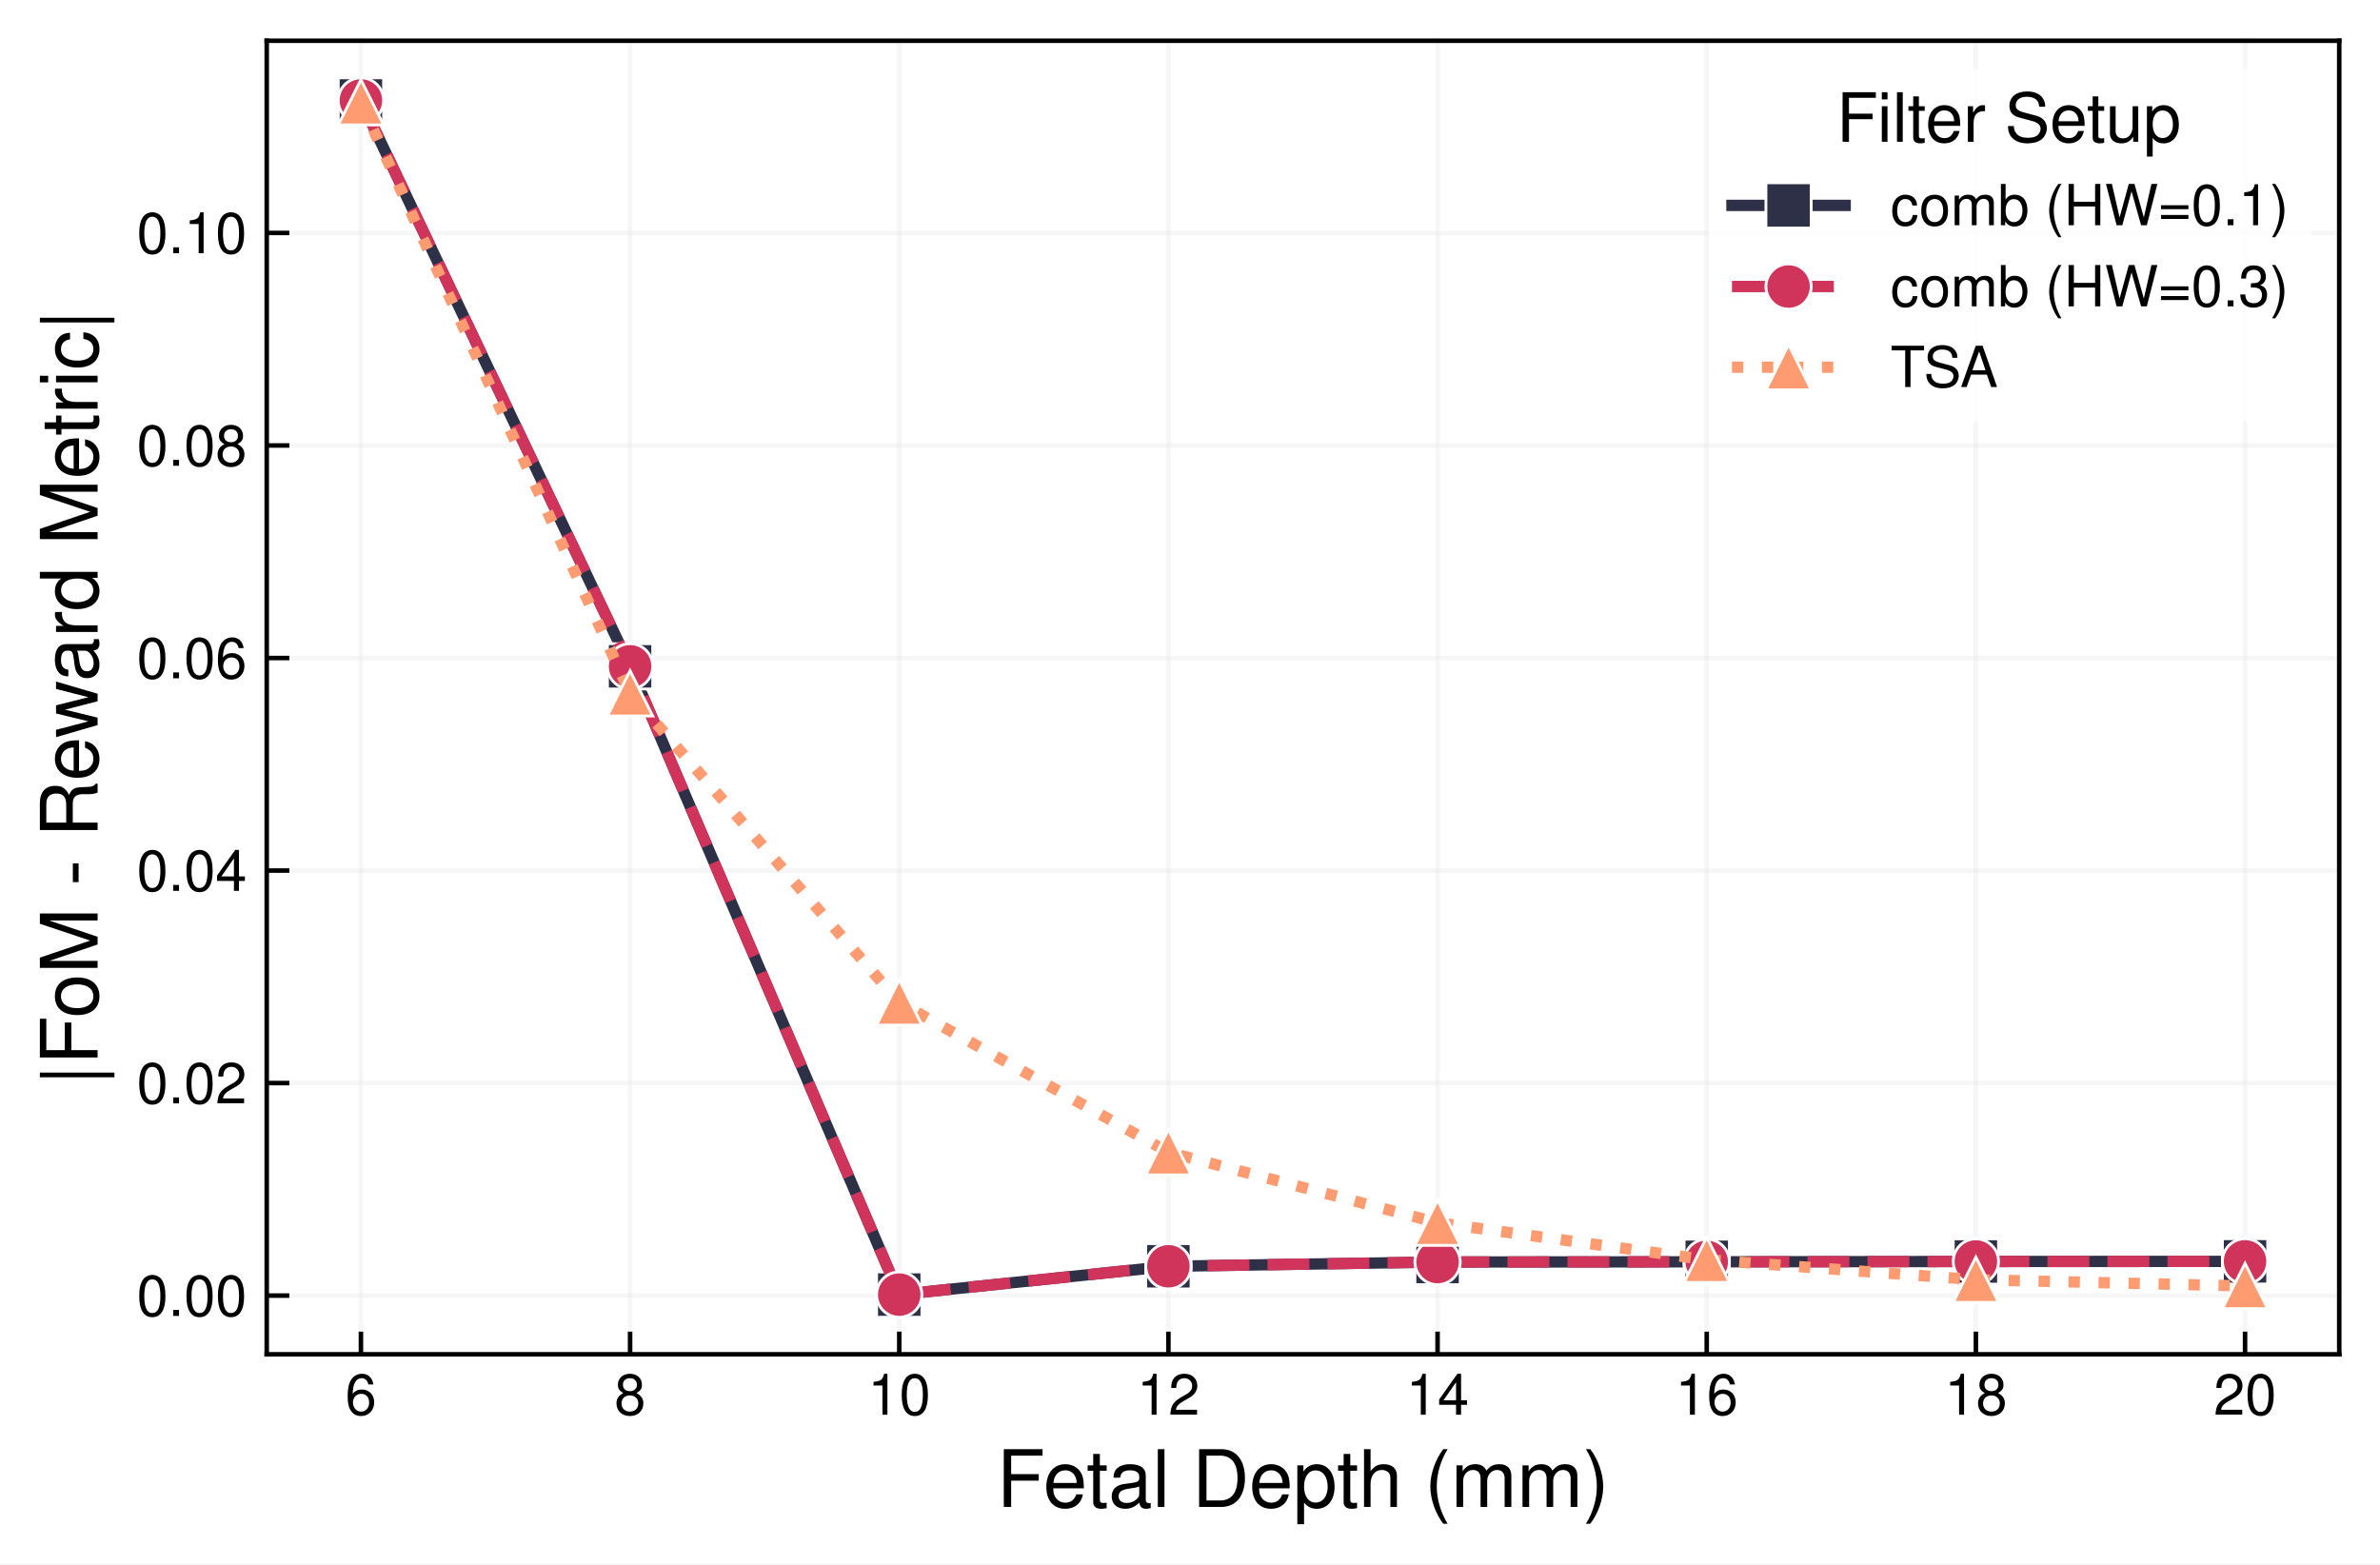
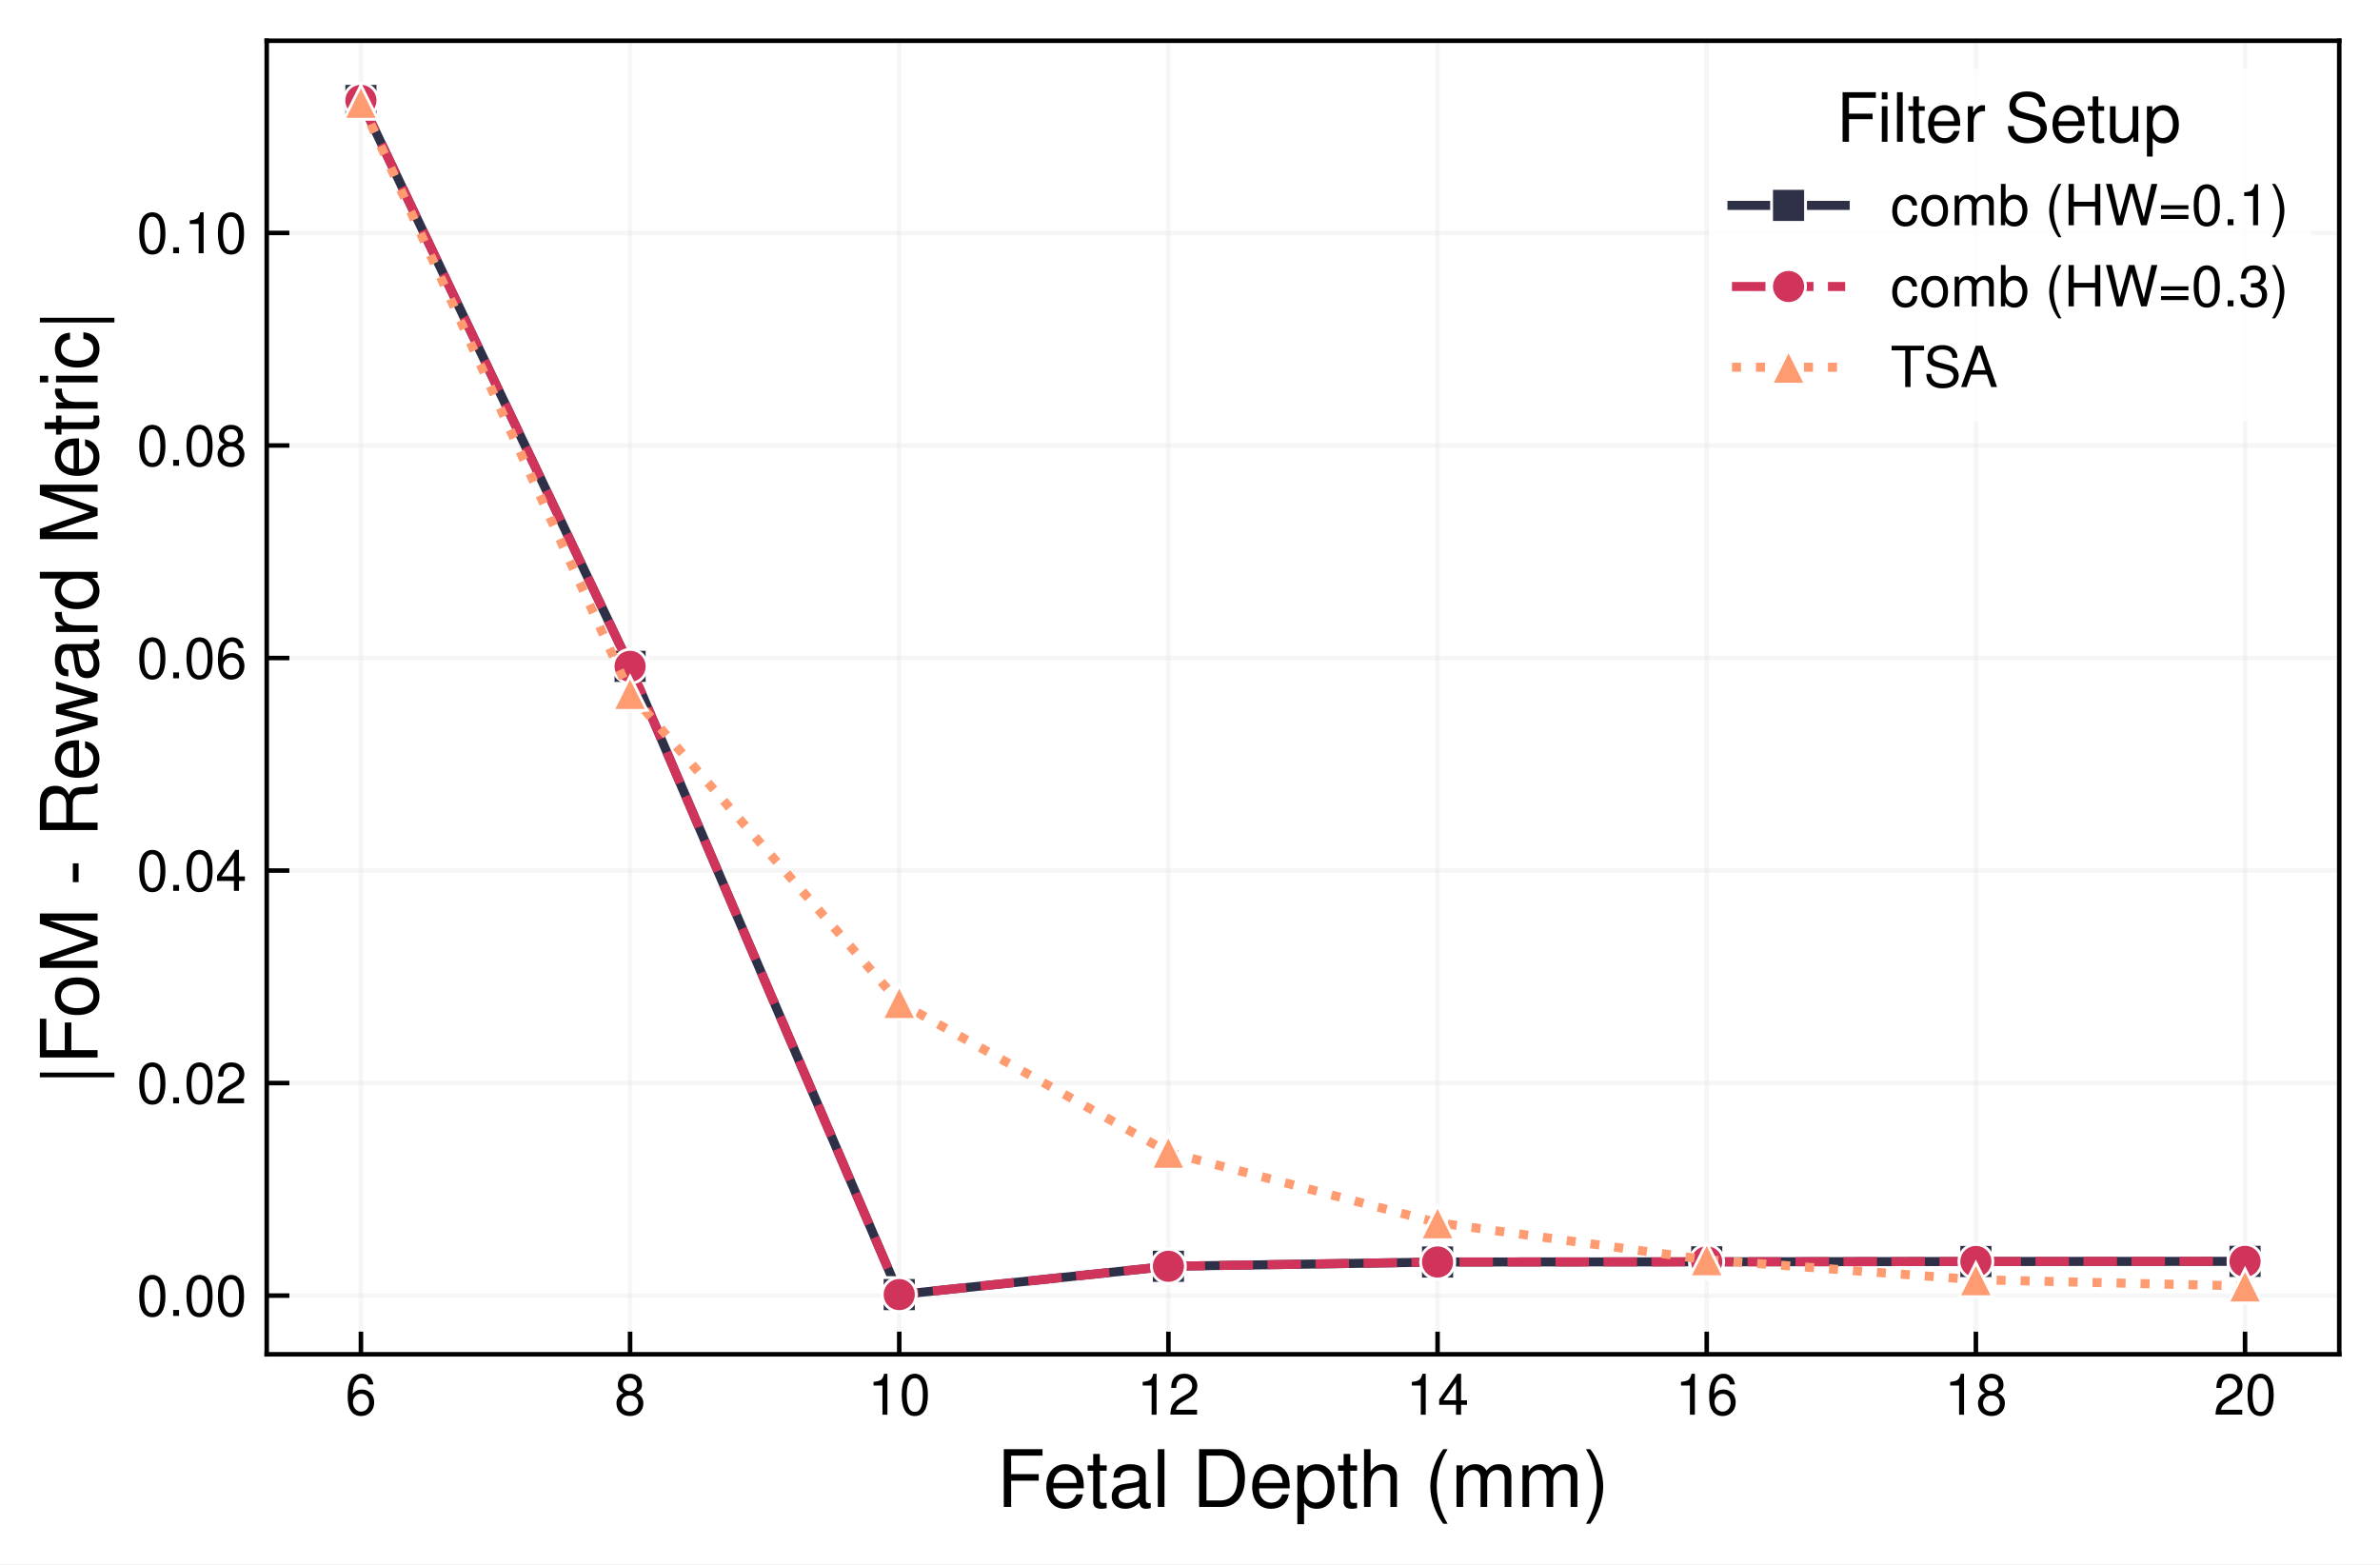
<svg xmlns="http://www.w3.org/2000/svg" xmlns:xlink="http://www.w3.org/1999/xlink" width="420.479pt" height="276.363pt" viewBox="0 0 420.479 276.363" version="1.1">
  <defs>
    <style type="text/css">*{stroke-linejoin: round; stroke-linecap: butt}</style>
  </defs>
  <g id="figure_1">
    <g id="patch_1">
      <path d="M 0 276.363  L 420.479 276.363  L 420.479 0  L 0 0  z " style="fill: #ffffff" />
    </g>
    <g id="axes_1">
      <g id="patch_2">
        <path d="M 47.122 239.28  L 413.279 239.28  L 413.279 7.2  L 47.122 7.2  z " style="fill: #ffffff" />
      </g>
      <g id="matplotlib.axis_1">
        <g id="xtick_1">
          <g id="line2d_1">
-             <path d="M 63.765 239.28  L 63.765 7.2  " clip-path="url(#pce09474e52)" style="fill: none; stroke: #e0e0e0; stroke-opacity: 0.3; stroke-width: 0.8; stroke-linecap: square" />
+             <path d="M 63.765 239.28  L 63.765 7.2  " clip-path="url(#pa3e68411b4)" style="fill: none; stroke: #e0e0e0; stroke-opacity: 0.3; stroke-width: 0.8; stroke-linecap: square" />
          </g>
          <g id="line2d_2">
            <defs>
-               <path id="m4759a4615b" d="M 0 0  L 0 -4  " style="stroke: #000000; stroke-width: 0.8" />
+               <path id="mb3259faded" d="M 0 0  L 0 -4  " style="stroke: #000000; stroke-width: 0.8" />
            </defs>
            <g>
-               <use xlink:href="#m4759a4615b" x="63.765" y="239.28" style="stroke: #000000; stroke-width: 0.8" />
+               <use xlink:href="#mb3259faded" x="63.765" y="239.28" style="stroke: #000000; stroke-width: 0.8" />
            </g>
          </g>
          <g id="text_1">
            <text style="font-size: 10px; font-family: 'Helvetica', 'Arial', sans-serif; text-anchor: middle" x="63.765" y="249.953" transform="rotate(-0 63.7654 249.9534)">6</text>
          </g>
        </g>
        <g id="xtick_2">
          <g id="line2d_3">
-             <path d="M 111.318 239.28  L 111.318 7.2  " clip-path="url(#pce09474e52)" style="fill: none; stroke: #e0e0e0; stroke-opacity: 0.3; stroke-width: 0.8; stroke-linecap: square" />
+             <path d="M 111.318 239.28  L 111.318 7.2  " clip-path="url(#pa3e68411b4)" style="fill: none; stroke: #e0e0e0; stroke-opacity: 0.3; stroke-width: 0.8; stroke-linecap: square" />
          </g>
          <g id="line2d_4">
            <g>
-               <use xlink:href="#m4759a4615b" x="111.318" y="239.28" style="stroke: #000000; stroke-width: 0.8" />
+               <use xlink:href="#mb3259faded" x="111.318" y="239.28" style="stroke: #000000; stroke-width: 0.8" />
            </g>
          </g>
          <g id="text_2">
            <text style="font-size: 10px; font-family: 'Helvetica', 'Arial', sans-serif; text-anchor: middle" x="111.318" y="249.953" transform="rotate(-0 111.3183 249.9534)">8</text>
          </g>
        </g>
        <g id="xtick_3">
          <g id="line2d_5">
-             <path d="M 158.871 239.28  L 158.871 7.2  " clip-path="url(#pce09474e52)" style="fill: none; stroke: #e0e0e0; stroke-opacity: 0.3; stroke-width: 0.8; stroke-linecap: square" />
+             <path d="M 158.871 239.28  L 158.871 7.2  " clip-path="url(#pa3e68411b4)" style="fill: none; stroke: #e0e0e0; stroke-opacity: 0.3; stroke-width: 0.8; stroke-linecap: square" />
          </g>
          <g id="line2d_6">
            <g>
-               <use xlink:href="#m4759a4615b" x="158.871" y="239.28" style="stroke: #000000; stroke-width: 0.8" />
+               <use xlink:href="#mb3259faded" x="158.871" y="239.28" style="stroke: #000000; stroke-width: 0.8" />
            </g>
          </g>
          <g id="text_3">
            <text style="font-size: 10px; font-family: 'Helvetica', 'Arial', sans-serif; text-anchor: middle" x="158.871" y="249.953" transform="rotate(-0 158.8712 249.9534)">10</text>
          </g>
        </g>
        <g id="xtick_4">
          <g id="line2d_7">
-             <path d="M 206.424 239.28  L 206.424 7.2  " clip-path="url(#pce09474e52)" style="fill: none; stroke: #e0e0e0; stroke-opacity: 0.3; stroke-width: 0.8; stroke-linecap: square" />
+             <path d="M 206.424 239.28  L 206.424 7.2  " clip-path="url(#pa3e68411b4)" style="fill: none; stroke: #e0e0e0; stroke-opacity: 0.3; stroke-width: 0.8; stroke-linecap: square" />
          </g>
          <g id="line2d_8">
            <g>
-               <use xlink:href="#m4759a4615b" x="206.424" y="239.28" style="stroke: #000000; stroke-width: 0.8" />
+               <use xlink:href="#mb3259faded" x="206.424" y="239.28" style="stroke: #000000; stroke-width: 0.8" />
            </g>
          </g>
          <g id="text_4">
            <text style="font-size: 10px; font-family: 'Helvetica', 'Arial', sans-serif; text-anchor: middle" x="206.424" y="249.953" transform="rotate(-0 206.4242 249.9534)">12</text>
          </g>
        </g>
        <g id="xtick_5">
          <g id="line2d_9">
-             <path d="M 253.977 239.28  L 253.977 7.2  " clip-path="url(#pce09474e52)" style="fill: none; stroke: #e0e0e0; stroke-opacity: 0.3; stroke-width: 0.8; stroke-linecap: square" />
+             <path d="M 253.977 239.28  L 253.977 7.2  " clip-path="url(#pa3e68411b4)" style="fill: none; stroke: #e0e0e0; stroke-opacity: 0.3; stroke-width: 0.8; stroke-linecap: square" />
          </g>
          <g id="line2d_10">
            <g>
-               <use xlink:href="#m4759a4615b" x="253.977" y="239.28" style="stroke: #000000; stroke-width: 0.8" />
+               <use xlink:href="#mb3259faded" x="253.977" y="239.28" style="stroke: #000000; stroke-width: 0.8" />
            </g>
          </g>
          <g id="text_5">
            <text style="font-size: 10px; font-family: 'Helvetica', 'Arial', sans-serif; text-anchor: middle" x="253.977" y="249.953" transform="rotate(-0 253.9771 249.9534)">14</text>
          </g>
        </g>
        <g id="xtick_6">
          <g id="line2d_11">
-             <path d="M 301.53 239.28  L 301.53 7.2  " clip-path="url(#pce09474e52)" style="fill: none; stroke: #e0e0e0; stroke-opacity: 0.3; stroke-width: 0.8; stroke-linecap: square" />
+             <path d="M 301.53 239.28  L 301.53 7.2  " clip-path="url(#pa3e68411b4)" style="fill: none; stroke: #e0e0e0; stroke-opacity: 0.3; stroke-width: 0.8; stroke-linecap: square" />
          </g>
          <g id="line2d_12">
            <g>
-               <use xlink:href="#m4759a4615b" x="301.53" y="239.28" style="stroke: #000000; stroke-width: 0.8" />
+               <use xlink:href="#mb3259faded" x="301.53" y="239.28" style="stroke: #000000; stroke-width: 0.8" />
            </g>
          </g>
          <g id="text_6">
            <text style="font-size: 10px; font-family: 'Helvetica', 'Arial', sans-serif; text-anchor: middle" x="301.53" y="249.953" transform="rotate(-0 301.53 249.9534)">16</text>
          </g>
        </g>
        <g id="xtick_7">
          <g id="line2d_13">
-             <path d="M 349.083 239.28  L 349.083 7.2  " clip-path="url(#pce09474e52)" style="fill: none; stroke: #e0e0e0; stroke-opacity: 0.3; stroke-width: 0.8; stroke-linecap: square" />
+             <path d="M 349.083 239.28  L 349.083 7.2  " clip-path="url(#pa3e68411b4)" style="fill: none; stroke: #e0e0e0; stroke-opacity: 0.3; stroke-width: 0.8; stroke-linecap: square" />
          </g>
          <g id="line2d_14">
            <g>
-               <use xlink:href="#m4759a4615b" x="349.083" y="239.28" style="stroke: #000000; stroke-width: 0.8" />
+               <use xlink:href="#mb3259faded" x="349.083" y="239.28" style="stroke: #000000; stroke-width: 0.8" />
            </g>
          </g>
          <g id="text_7">
            <text style="font-size: 10px; font-family: 'Helvetica', 'Arial', sans-serif; text-anchor: middle" x="349.083" y="249.953" transform="rotate(-0 349.0829 249.9534)">18</text>
          </g>
        </g>
        <g id="xtick_8">
          <g id="line2d_15">
-             <path d="M 396.636 239.28  L 396.636 7.2  " clip-path="url(#pce09474e52)" style="fill: none; stroke: #e0e0e0; stroke-opacity: 0.3; stroke-width: 0.8; stroke-linecap: square" />
+             <path d="M 396.636 239.28  L 396.636 7.2  " clip-path="url(#pa3e68411b4)" style="fill: none; stroke: #e0e0e0; stroke-opacity: 0.3; stroke-width: 0.8; stroke-linecap: square" />
          </g>
          <g id="line2d_16">
            <g>
-               <use xlink:href="#m4759a4615b" x="396.636" y="239.28" style="stroke: #000000; stroke-width: 0.8" />
+               <use xlink:href="#mb3259faded" x="396.636" y="239.28" style="stroke: #000000; stroke-width: 0.8" />
            </g>
          </g>
          <g id="text_8">
            <text style="font-size: 10px; font-family: 'Helvetica', 'Arial', sans-serif; text-anchor: middle" x="396.636" y="249.953" transform="rotate(-0 396.6359 249.9534)">20</text>
          </g>
        </g>
        <g id="text_9">
          <text style="font-size: 14px; font-family: 'Helvetica', 'Arial', sans-serif; text-anchor: middle" x="230.201" y="266.245" transform="rotate(-0 230.2006 266.2447)">Fetal Depth (mm)</text>
        </g>
      </g>
      <g id="matplotlib.axis_2">
        <g id="ytick_1">
          <g id="line2d_17">
-             <path d="M 47.122 228.908  L 413.279 228.908  " clip-path="url(#pce09474e52)" style="fill: none; stroke: #e0e0e0; stroke-opacity: 0.3; stroke-width: 0.8; stroke-linecap: square" />
+             <path d="M 47.122 228.908  L 413.279 228.908  " clip-path="url(#pa3e68411b4)" style="fill: none; stroke: #e0e0e0; stroke-opacity: 0.3; stroke-width: 0.8; stroke-linecap: square" />
          </g>
          <g id="line2d_18">
            <defs>
-               <path id="m7cc4bfd30e" d="M 0 0  L 4 0  " style="stroke: #000000; stroke-width: 0.8" />
+               <path id="maa74614fd0" d="M 0 0  L 4 0  " style="stroke: #000000; stroke-width: 0.8" />
            </defs>
            <g>
-               <use xlink:href="#m7cc4bfd30e" x="47.122" y="228.908" style="stroke: #000000; stroke-width: 0.8" />
+               <use xlink:href="#maa74614fd0" x="47.122" y="228.908" style="stroke: #000000; stroke-width: 0.8" />
            </g>
          </g>
          <g id="text_10">
            <text style="font-size: 10px; font-family: 'Helvetica', 'Arial', sans-serif; text-anchor: end" x="43.622" y="232.494" transform="rotate(-0 43.62188 232.4942)">0.00</text>
          </g>
        </g>
        <g id="ytick_2">
          <g id="line2d_19">
-             <path d="M 47.122 191.358  L 413.279 191.358  " clip-path="url(#pce09474e52)" style="fill: none; stroke: #e0e0e0; stroke-opacity: 0.3; stroke-width: 0.8; stroke-linecap: square" />
+             <path d="M 47.122 191.358  L 413.279 191.358  " clip-path="url(#pa3e68411b4)" style="fill: none; stroke: #e0e0e0; stroke-opacity: 0.3; stroke-width: 0.8; stroke-linecap: square" />
          </g>
          <g id="line2d_20">
            <g>
-               <use xlink:href="#m7cc4bfd30e" x="47.122" y="191.358" style="stroke: #000000; stroke-width: 0.8" />
+               <use xlink:href="#maa74614fd0" x="47.122" y="191.358" style="stroke: #000000; stroke-width: 0.8" />
            </g>
          </g>
          <g id="text_11">
            <text style="font-size: 10px; font-family: 'Helvetica', 'Arial', sans-serif; text-anchor: end" x="43.622" y="194.944" transform="rotate(-0 43.62188 194.9444)">0.02</text>
          </g>
        </g>
        <g id="ytick_3">
          <g id="line2d_21">
-             <path d="M 47.122 153.808  L 413.279 153.808  " clip-path="url(#pce09474e52)" style="fill: none; stroke: #e0e0e0; stroke-opacity: 0.3; stroke-width: 0.8; stroke-linecap: square" />
+             <path d="M 47.122 153.808  L 413.279 153.808  " clip-path="url(#pa3e68411b4)" style="fill: none; stroke: #e0e0e0; stroke-opacity: 0.3; stroke-width: 0.8; stroke-linecap: square" />
          </g>
          <g id="line2d_22">
            <g>
-               <use xlink:href="#m7cc4bfd30e" x="47.122" y="153.808" style="stroke: #000000; stroke-width: 0.8" />
+               <use xlink:href="#maa74614fd0" x="47.122" y="153.808" style="stroke: #000000; stroke-width: 0.8" />
            </g>
          </g>
          <g id="text_12">
            <text style="font-size: 10px; font-family: 'Helvetica', 'Arial', sans-serif; text-anchor: end" x="43.622" y="157.395" transform="rotate(-0 43.62188 157.3946)">0.04</text>
          </g>
        </g>
        <g id="ytick_4">
          <g id="line2d_23">
-             <path d="M 47.122 116.258  L 413.279 116.258  " clip-path="url(#pce09474e52)" style="fill: none; stroke: #e0e0e0; stroke-opacity: 0.3; stroke-width: 0.8; stroke-linecap: square" />
+             <path d="M 47.122 116.258  L 413.279 116.258  " clip-path="url(#pa3e68411b4)" style="fill: none; stroke: #e0e0e0; stroke-opacity: 0.3; stroke-width: 0.8; stroke-linecap: square" />
          </g>
          <g id="line2d_24">
            <g>
-               <use xlink:href="#m7cc4bfd30e" x="47.122" y="116.258" style="stroke: #000000; stroke-width: 0.8" />
+               <use xlink:href="#maa74614fd0" x="47.122" y="116.258" style="stroke: #000000; stroke-width: 0.8" />
            </g>
          </g>
          <g id="text_13">
            <text style="font-size: 10px; font-family: 'Helvetica', 'Arial', sans-serif; text-anchor: end" x="43.622" y="119.845" transform="rotate(-0 43.62188 119.8448)">0.06</text>
          </g>
        </g>
        <g id="ytick_5">
          <g id="line2d_25">
-             <path d="M 47.122 78.708  L 413.279 78.708  " clip-path="url(#pce09474e52)" style="fill: none; stroke: #e0e0e0; stroke-opacity: 0.3; stroke-width: 0.8; stroke-linecap: square" />
+             <path d="M 47.122 78.708  L 413.279 78.708  " clip-path="url(#pa3e68411b4)" style="fill: none; stroke: #e0e0e0; stroke-opacity: 0.3; stroke-width: 0.8; stroke-linecap: square" />
          </g>
          <g id="line2d_26">
            <g>
-               <use xlink:href="#m7cc4bfd30e" x="47.122" y="78.708" style="stroke: #000000; stroke-width: 0.8" />
+               <use xlink:href="#maa74614fd0" x="47.122" y="78.708" style="stroke: #000000; stroke-width: 0.8" />
            </g>
          </g>
          <g id="text_14">
            <text style="font-size: 10px; font-family: 'Helvetica', 'Arial', sans-serif; text-anchor: end" x="43.622" y="82.295" transform="rotate(-0 43.62188 82.29492)">0.08</text>
          </g>
        </g>
        <g id="ytick_6">
          <g id="line2d_27">
-             <path d="M 47.122 41.158  L 413.279 41.158  " clip-path="url(#pce09474e52)" style="fill: none; stroke: #e0e0e0; stroke-opacity: 0.3; stroke-width: 0.8; stroke-linecap: square" />
+             <path d="M 47.122 41.158  L 413.279 41.158  " clip-path="url(#pa3e68411b4)" style="fill: none; stroke: #e0e0e0; stroke-opacity: 0.3; stroke-width: 0.8; stroke-linecap: square" />
          </g>
          <g id="line2d_28">
            <g>
-               <use xlink:href="#m7cc4bfd30e" x="47.122" y="41.158" style="stroke: #000000; stroke-width: 0.8" />
+               <use xlink:href="#maa74614fd0" x="47.122" y="41.158" style="stroke: #000000; stroke-width: 0.8" />
            </g>
          </g>
          <g id="text_15">
            <text style="font-size: 10px; font-family: 'Helvetica', 'Arial', sans-serif; text-anchor: end" x="43.622" y="44.745" transform="rotate(-0 43.62188 44.74509)">0.10</text>
          </g>
        </g>
        <g id="text_16">
          <text style="font-size: 14px; font-family: 'Helvetica', 'Arial', sans-serif; text-anchor: middle" x="17.243" y="123.24" transform="rotate(-90 17.24281 123.24)">|FoM - Reward Metric|</text>
        </g>
      </g>
      <g id="line2d_29">
-         <path d="M 63.765 17.749  L 111.318 117.73  L 158.871 228.731  L 206.424 223.728  L 253.977 222.975  L 301.53 222.94  L 349.083 222.883  L 396.636 222.86  " clip-path="url(#pce09474e52)" style="fill: none; stroke: #2d3047; stroke-width: 2; stroke-linecap: square" />
+         <path d="M 63.765 17.749  L 111.318 117.73  L 158.871 228.731  L 206.424 223.728  L 253.977 222.975  L 301.53 222.94  L 349.083 222.883  L 396.636 222.86  " clip-path="url(#pa3e68411b4)" style="fill: none; stroke: #2d3047; stroke-width: 1.6; stroke-linecap: square" />
        <defs>
-           <path id="m6dcfb012e1" d="M -4 4  L 4 4  L 4 -4  L -4 -4  z " style="stroke: #ffffff; stroke-width: 0.5; stroke-linejoin: miter" />
+           <path id="ma402a97461" d="M -3 3  L 3 3  L 3 -3  L -3 -3  z " style="stroke: #ffffff; stroke-width: 0.5; stroke-linejoin: miter" />
        </defs>
-         <g clip-path="url(#pce09474e52)">
-           <use xlink:href="#m6dcfb012e1" x="63.765" y="17.749" style="fill: #2d3047; stroke: #ffffff; stroke-width: 0.5; stroke-linejoin: miter" />
-           <use xlink:href="#m6dcfb012e1" x="111.318" y="117.73" style="fill: #2d3047; stroke: #ffffff; stroke-width: 0.5; stroke-linejoin: miter" />
-           <use xlink:href="#m6dcfb012e1" x="158.871" y="228.731" style="fill: #2d3047; stroke: #ffffff; stroke-width: 0.5; stroke-linejoin: miter" />
-           <use xlink:href="#m6dcfb012e1" x="206.424" y="223.728" style="fill: #2d3047; stroke: #ffffff; stroke-width: 0.5; stroke-linejoin: miter" />
-           <use xlink:href="#m6dcfb012e1" x="253.977" y="222.975" style="fill: #2d3047; stroke: #ffffff; stroke-width: 0.5; stroke-linejoin: miter" />
-           <use xlink:href="#m6dcfb012e1" x="301.53" y="222.94" style="fill: #2d3047; stroke: #ffffff; stroke-width: 0.5; stroke-linejoin: miter" />
-           <use xlink:href="#m6dcfb012e1" x="349.083" y="222.883" style="fill: #2d3047; stroke: #ffffff; stroke-width: 0.5; stroke-linejoin: miter" />
-           <use xlink:href="#m6dcfb012e1" x="396.636" y="222.86" style="fill: #2d3047; stroke: #ffffff; stroke-width: 0.5; stroke-linejoin: miter" />
+         <g clip-path="url(#pa3e68411b4)">
+           <use xlink:href="#ma402a97461" x="63.765" y="17.749" style="fill: #2d3047; stroke: #ffffff; stroke-width: 0.5; stroke-linejoin: miter" />
+           <use xlink:href="#ma402a97461" x="111.318" y="117.73" style="fill: #2d3047; stroke: #ffffff; stroke-width: 0.5; stroke-linejoin: miter" />
+           <use xlink:href="#ma402a97461" x="158.871" y="228.731" style="fill: #2d3047; stroke: #ffffff; stroke-width: 0.5; stroke-linejoin: miter" />
+           <use xlink:href="#ma402a97461" x="206.424" y="223.728" style="fill: #2d3047; stroke: #ffffff; stroke-width: 0.5; stroke-linejoin: miter" />
+           <use xlink:href="#ma402a97461" x="253.977" y="222.975" style="fill: #2d3047; stroke: #ffffff; stroke-width: 0.5; stroke-linejoin: miter" />
+           <use xlink:href="#ma402a97461" x="301.53" y="222.94" style="fill: #2d3047; stroke: #ffffff; stroke-width: 0.5; stroke-linejoin: miter" />
+           <use xlink:href="#ma402a97461" x="349.083" y="222.883" style="fill: #2d3047; stroke: #ffffff; stroke-width: 0.5; stroke-linejoin: miter" />
+           <use xlink:href="#ma402a97461" x="396.636" y="222.86" style="fill: #2d3047; stroke: #ffffff; stroke-width: 0.5; stroke-linejoin: miter" />
        </g>
      </g>
      <g id="line2d_30">
-         <path d="M 63.765 17.749  L 111.318 117.73  L 158.871 228.731  L 206.424 223.728  L 253.977 222.975  L 301.53 222.941  L 349.083 222.883  L 396.636 222.86  " clip-path="url(#pce09474e52)" style="fill: none; stroke-dasharray: 7.4,3.2; stroke-dashoffset: 0; stroke: #d1345b; stroke-width: 2" />
+         <path d="M 63.765 17.749  L 111.318 117.73  L 158.871 228.731  L 206.424 223.728  L 253.977 222.975  L 301.53 222.941  L 349.083 222.883  L 396.636 222.86  " clip-path="url(#pa3e68411b4)" style="fill: none; stroke-dasharray: 5.92,2.56; stroke-dashoffset: 0; stroke: #d1345b; stroke-width: 1.6" />
        <defs>
-           <path id="m7ca4efd476" d="M 0 4  C 1.061 4 2.078 3.579 2.828 2.828  C 3.579 2.078 4 1.061 4 0  C 4 -1.061 3.579 -2.078 2.828 -2.828  C 2.078 -3.579 1.061 -4 0 -4  C -1.061 -4 -2.078 -3.579 -2.828 -2.828  C -3.579 -2.078 -4 -1.061 -4 0  C -4 1.061 -3.579 2.078 -2.828 2.828  C -2.078 3.579 -1.061 4 0 4  z " style="stroke: #ffffff; stroke-width: 0.5" />
+           <path id="m5392e38bd3" d="M 0 3  C 0.796 3 1.559 2.684 2.121 2.121  C 2.684 1.559 3 0.796 3 0  C 3 -0.796 2.684 -1.559 2.121 -2.121  C 1.559 -2.684 0.796 -3 0 -3  C -0.796 -3 -1.559 -2.684 -2.121 -2.121  C -2.684 -1.559 -3 -0.796 -3 0  C -3 0.796 -2.684 1.559 -2.121 2.121  C -1.559 2.684 -0.796 3 0 3  z " style="stroke: #ffffff; stroke-width: 0.5" />
        </defs>
-         <g clip-path="url(#pce09474e52)">
-           <use xlink:href="#m7ca4efd476" x="63.765" y="17.749" style="fill: #d1345b; stroke: #ffffff; stroke-width: 0.5" />
-           <use xlink:href="#m7ca4efd476" x="111.318" y="117.73" style="fill: #d1345b; stroke: #ffffff; stroke-width: 0.5" />
-           <use xlink:href="#m7ca4efd476" x="158.871" y="228.731" style="fill: #d1345b; stroke: #ffffff; stroke-width: 0.5" />
-           <use xlink:href="#m7ca4efd476" x="206.424" y="223.728" style="fill: #d1345b; stroke: #ffffff; stroke-width: 0.5" />
-           <use xlink:href="#m7ca4efd476" x="253.977" y="222.975" style="fill: #d1345b; stroke: #ffffff; stroke-width: 0.5" />
-           <use xlink:href="#m7ca4efd476" x="301.53" y="222.941" style="fill: #d1345b; stroke: #ffffff; stroke-width: 0.5" />
-           <use xlink:href="#m7ca4efd476" x="349.083" y="222.883" style="fill: #d1345b; stroke: #ffffff; stroke-width: 0.5" />
-           <use xlink:href="#m7ca4efd476" x="396.636" y="222.86" style="fill: #d1345b; stroke: #ffffff; stroke-width: 0.5" />
+         <g clip-path="url(#pa3e68411b4)">
+           <use xlink:href="#m5392e38bd3" x="63.765" y="17.749" style="fill: #d1345b; stroke: #ffffff; stroke-width: 0.5" />
+           <use xlink:href="#m5392e38bd3" x="111.318" y="117.73" style="fill: #d1345b; stroke: #ffffff; stroke-width: 0.5" />
+           <use xlink:href="#m5392e38bd3" x="158.871" y="228.731" style="fill: #d1345b; stroke: #ffffff; stroke-width: 0.5" />
+           <use xlink:href="#m5392e38bd3" x="206.424" y="223.728" style="fill: #d1345b; stroke: #ffffff; stroke-width: 0.5" />
+           <use xlink:href="#m5392e38bd3" x="253.977" y="222.975" style="fill: #d1345b; stroke: #ffffff; stroke-width: 0.5" />
+           <use xlink:href="#m5392e38bd3" x="301.53" y="222.941" style="fill: #d1345b; stroke: #ffffff; stroke-width: 0.5" />
+           <use xlink:href="#m5392e38bd3" x="349.083" y="222.883" style="fill: #d1345b; stroke: #ffffff; stroke-width: 0.5" />
+           <use xlink:href="#m5392e38bd3" x="396.636" y="222.86" style="fill: #d1345b; stroke: #ffffff; stroke-width: 0.5" />
        </g>
      </g>
      <g id="line2d_31">
-         <path d="M 63.765 18.075  L 111.318 122.506  L 158.871 177.114  L 206.424 203.582  L 253.977 216.033  L 301.53 222.575  L 349.083 226.102  L 396.636 227.207  " clip-path="url(#pce09474e52)" style="fill: none; stroke-dasharray: 2,3.3; stroke-dashoffset: 0; stroke: #ff9b71; stroke-width: 2" />
+         <path d="M 63.765 18.075  L 111.318 122.506  L 158.871 177.114  L 206.424 203.582  L 253.977 216.033  L 301.53 222.575  L 349.083 226.102  L 396.636 227.207  " clip-path="url(#pa3e68411b4)" style="fill: none; stroke-dasharray: 1.6,2.64; stroke-dashoffset: 0; stroke: #ff9b71; stroke-width: 1.6" />
        <defs>
-           <path id="mc86c30e377" d="M 0 -4  L -4 4  L 4 4  z " style="stroke: #ffffff; stroke-width: 0.5; stroke-linejoin: miter" />
+           <path id="m833b7312b9" d="M 0 -3  L -3 3  L 3 3  z " style="stroke: #ffffff; stroke-width: 0.5; stroke-linejoin: miter" />
        </defs>
-         <g clip-path="url(#pce09474e52)">
-           <use xlink:href="#mc86c30e377" x="63.765" y="18.075" style="fill: #ff9b71; stroke: #ffffff; stroke-width: 0.5; stroke-linejoin: miter" />
-           <use xlink:href="#mc86c30e377" x="111.318" y="122.506" style="fill: #ff9b71; stroke: #ffffff; stroke-width: 0.5; stroke-linejoin: miter" />
-           <use xlink:href="#mc86c30e377" x="158.871" y="177.114" style="fill: #ff9b71; stroke: #ffffff; stroke-width: 0.5; stroke-linejoin: miter" />
-           <use xlink:href="#mc86c30e377" x="206.424" y="203.582" style="fill: #ff9b71; stroke: #ffffff; stroke-width: 0.5; stroke-linejoin: miter" />
-           <use xlink:href="#mc86c30e377" x="253.977" y="216.033" style="fill: #ff9b71; stroke: #ffffff; stroke-width: 0.5; stroke-linejoin: miter" />
-           <use xlink:href="#mc86c30e377" x="301.53" y="222.575" style="fill: #ff9b71; stroke: #ffffff; stroke-width: 0.5; stroke-linejoin: miter" />
-           <use xlink:href="#mc86c30e377" x="349.083" y="226.102" style="fill: #ff9b71; stroke: #ffffff; stroke-width: 0.5; stroke-linejoin: miter" />
-           <use xlink:href="#mc86c30e377" x="396.636" y="227.207" style="fill: #ff9b71; stroke: #ffffff; stroke-width: 0.5; stroke-linejoin: miter" />
+         <g clip-path="url(#pa3e68411b4)">
+           <use xlink:href="#m833b7312b9" x="63.765" y="18.075" style="fill: #ff9b71; stroke: #ffffff; stroke-width: 0.5; stroke-linejoin: miter" />
+           <use xlink:href="#m833b7312b9" x="111.318" y="122.506" style="fill: #ff9b71; stroke: #ffffff; stroke-width: 0.5; stroke-linejoin: miter" />
+           <use xlink:href="#m833b7312b9" x="158.871" y="177.114" style="fill: #ff9b71; stroke: #ffffff; stroke-width: 0.5; stroke-linejoin: miter" />
+           <use xlink:href="#m833b7312b9" x="206.424" y="203.582" style="fill: #ff9b71; stroke: #ffffff; stroke-width: 0.5; stroke-linejoin: miter" />
+           <use xlink:href="#m833b7312b9" x="253.977" y="216.033" style="fill: #ff9b71; stroke: #ffffff; stroke-width: 0.5; stroke-linejoin: miter" />
+           <use xlink:href="#m833b7312b9" x="301.53" y="222.575" style="fill: #ff9b71; stroke: #ffffff; stroke-width: 0.5; stroke-linejoin: miter" />
+           <use xlink:href="#m833b7312b9" x="349.083" y="226.102" style="fill: #ff9b71; stroke: #ffffff; stroke-width: 0.5; stroke-linejoin: miter" />
+           <use xlink:href="#m833b7312b9" x="396.636" y="227.207" style="fill: #ff9b71; stroke: #ffffff; stroke-width: 0.5; stroke-linejoin: miter" />
        </g>
      </g>
      <g id="patch_3">
        <path d="M 47.122 239.28  L 47.122 7.2  " style="fill: none; stroke: #000000; stroke-width: 0.8; stroke-linejoin: miter; stroke-linecap: square" />
      </g>
      <g id="patch_4">
        <path d="M 413.279 239.28  L 413.279 7.2  " style="fill: none; stroke: #000000; stroke-width: 0.8; stroke-linejoin: miter; stroke-linecap: square" />
      </g>
      <g id="patch_5">
        <path d="M 47.122 239.28  L 413.279 239.28  " style="fill: none; stroke: #000000; stroke-width: 0.8; stroke-linejoin: miter; stroke-linecap: square" />
      </g>
      <g id="patch_6">
        <path d="M 47.122 7.2  L 413.279 7.2  " style="fill: none; stroke: #000000; stroke-width: 0.8; stroke-linejoin: miter; stroke-linecap: square" />
      </g>
      <g id="legend_1">
        <g id="patch_7">
          <path d="M 303.989 74.464  L 406.279 74.464  Q 408.279 74.464 408.279 72.464  L 408.279 14.2  Q 408.279 12.2 406.279 12.2  L 303.989 12.2  Q 301.989 12.2 301.989 14.2  L 301.989 72.464  Q 301.989 74.464 303.989 74.464  z " style="fill: #ffffff; opacity: 0.8" />
        </g>
        <g id="text_17">
          <text style="font-size: 12px; font-family: 'Helvetica', 'Arial', sans-serif; text-anchor: start" x="324.456" y="25.043" transform="rotate(-0 324.4563 25.0425)">Filter Setup</text>
        </g>
        <g id="line2d_32">
-           <path d="M 305.989 36.291  L 315.989 36.291  L 325.989 36.291  " style="fill: none; stroke: #2d3047; stroke-width: 2; stroke-linecap: square" />
+           <path d="M 305.989 36.291  L 315.989 36.291  L 325.989 36.291  " style="fill: none; stroke: #2d3047; stroke-width: 1.6; stroke-linecap: square" />
          <g>
-             <use xlink:href="#m6dcfb012e1" x="315.989" y="36.291" style="fill: #2d3047; stroke: #ffffff; stroke-width: 0.5; stroke-linejoin: miter" />
+             <use xlink:href="#ma402a97461" x="315.989" y="36.291" style="fill: #2d3047; stroke: #ffffff; stroke-width: 0.5; stroke-linejoin: miter" />
          </g>
        </g>
        <g id="text_18">
          <text style="font-size: 10px; font-family: 'Helvetica', 'Arial', sans-serif; text-anchor: start" x="333.989" y="39.791" transform="rotate(-0 333.9887 39.79062)">comb (HW=0.1)</text>
        </g>
        <g id="line2d_33">
-           <path d="M 305.989 50.622  L 315.989 50.622  L 325.989 50.622  " style="fill: none; stroke-dasharray: 7.4,3.2; stroke-dashoffset: 0; stroke: #d1345b; stroke-width: 2" />
+           <path d="M 305.989 50.622  L 315.989 50.622  L 325.989 50.622  " style="fill: none; stroke-dasharray: 5.92,2.56; stroke-dashoffset: 0; stroke: #d1345b; stroke-width: 1.6" />
          <g>
-             <use xlink:href="#m7ca4efd476" x="315.989" y="50.622" style="fill: #d1345b; stroke: #ffffff; stroke-width: 0.5" />
+             <use xlink:href="#m5392e38bd3" x="315.989" y="50.622" style="fill: #d1345b; stroke: #ffffff; stroke-width: 0.5" />
          </g>
        </g>
        <g id="text_19">
          <text style="font-size: 10px; font-family: 'Helvetica', 'Arial', sans-serif; text-anchor: start" x="333.989" y="54.122" transform="rotate(-0 333.9887 54.12188)">comb (HW=0.3)</text>
        </g>
        <g id="line2d_34">
-           <path d="M 305.989 64.88  L 315.989 64.88  L 325.989 64.88  " style="fill: none; stroke-dasharray: 2,3.3; stroke-dashoffset: 0; stroke: #ff9b71; stroke-width: 2" />
+           <path d="M 305.989 64.88  L 315.989 64.88  L 325.989 64.88  " style="fill: none; stroke-dasharray: 1.6,2.64; stroke-dashoffset: 0; stroke: #ff9b71; stroke-width: 1.6" />
          <g>
-             <use xlink:href="#mc86c30e377" x="315.989" y="64.88" style="fill: #ff9b71; stroke: #ffffff; stroke-width: 0.5; stroke-linejoin: miter" />
+             <use xlink:href="#m833b7312b9" x="315.989" y="64.88" style="fill: #ff9b71; stroke: #ffffff; stroke-width: 0.5; stroke-linejoin: miter" />
          </g>
        </g>
        <g id="text_20">
          <text style="font-size: 10px; font-family: 'Helvetica', 'Arial', sans-serif; text-anchor: start" x="333.989" y="68.38" transform="rotate(-0 333.9887 68.37969)">TSA</text>
        </g>
      </g>
    </g>
  </g>
  <defs>
-     <clipPath id="pce09474e52">
+     <clipPath id="pa3e68411b4">
      <rect x="47.122" y="7.2" width="366.158" height="232.08" />
    </clipPath>
  </defs>
</svg>
